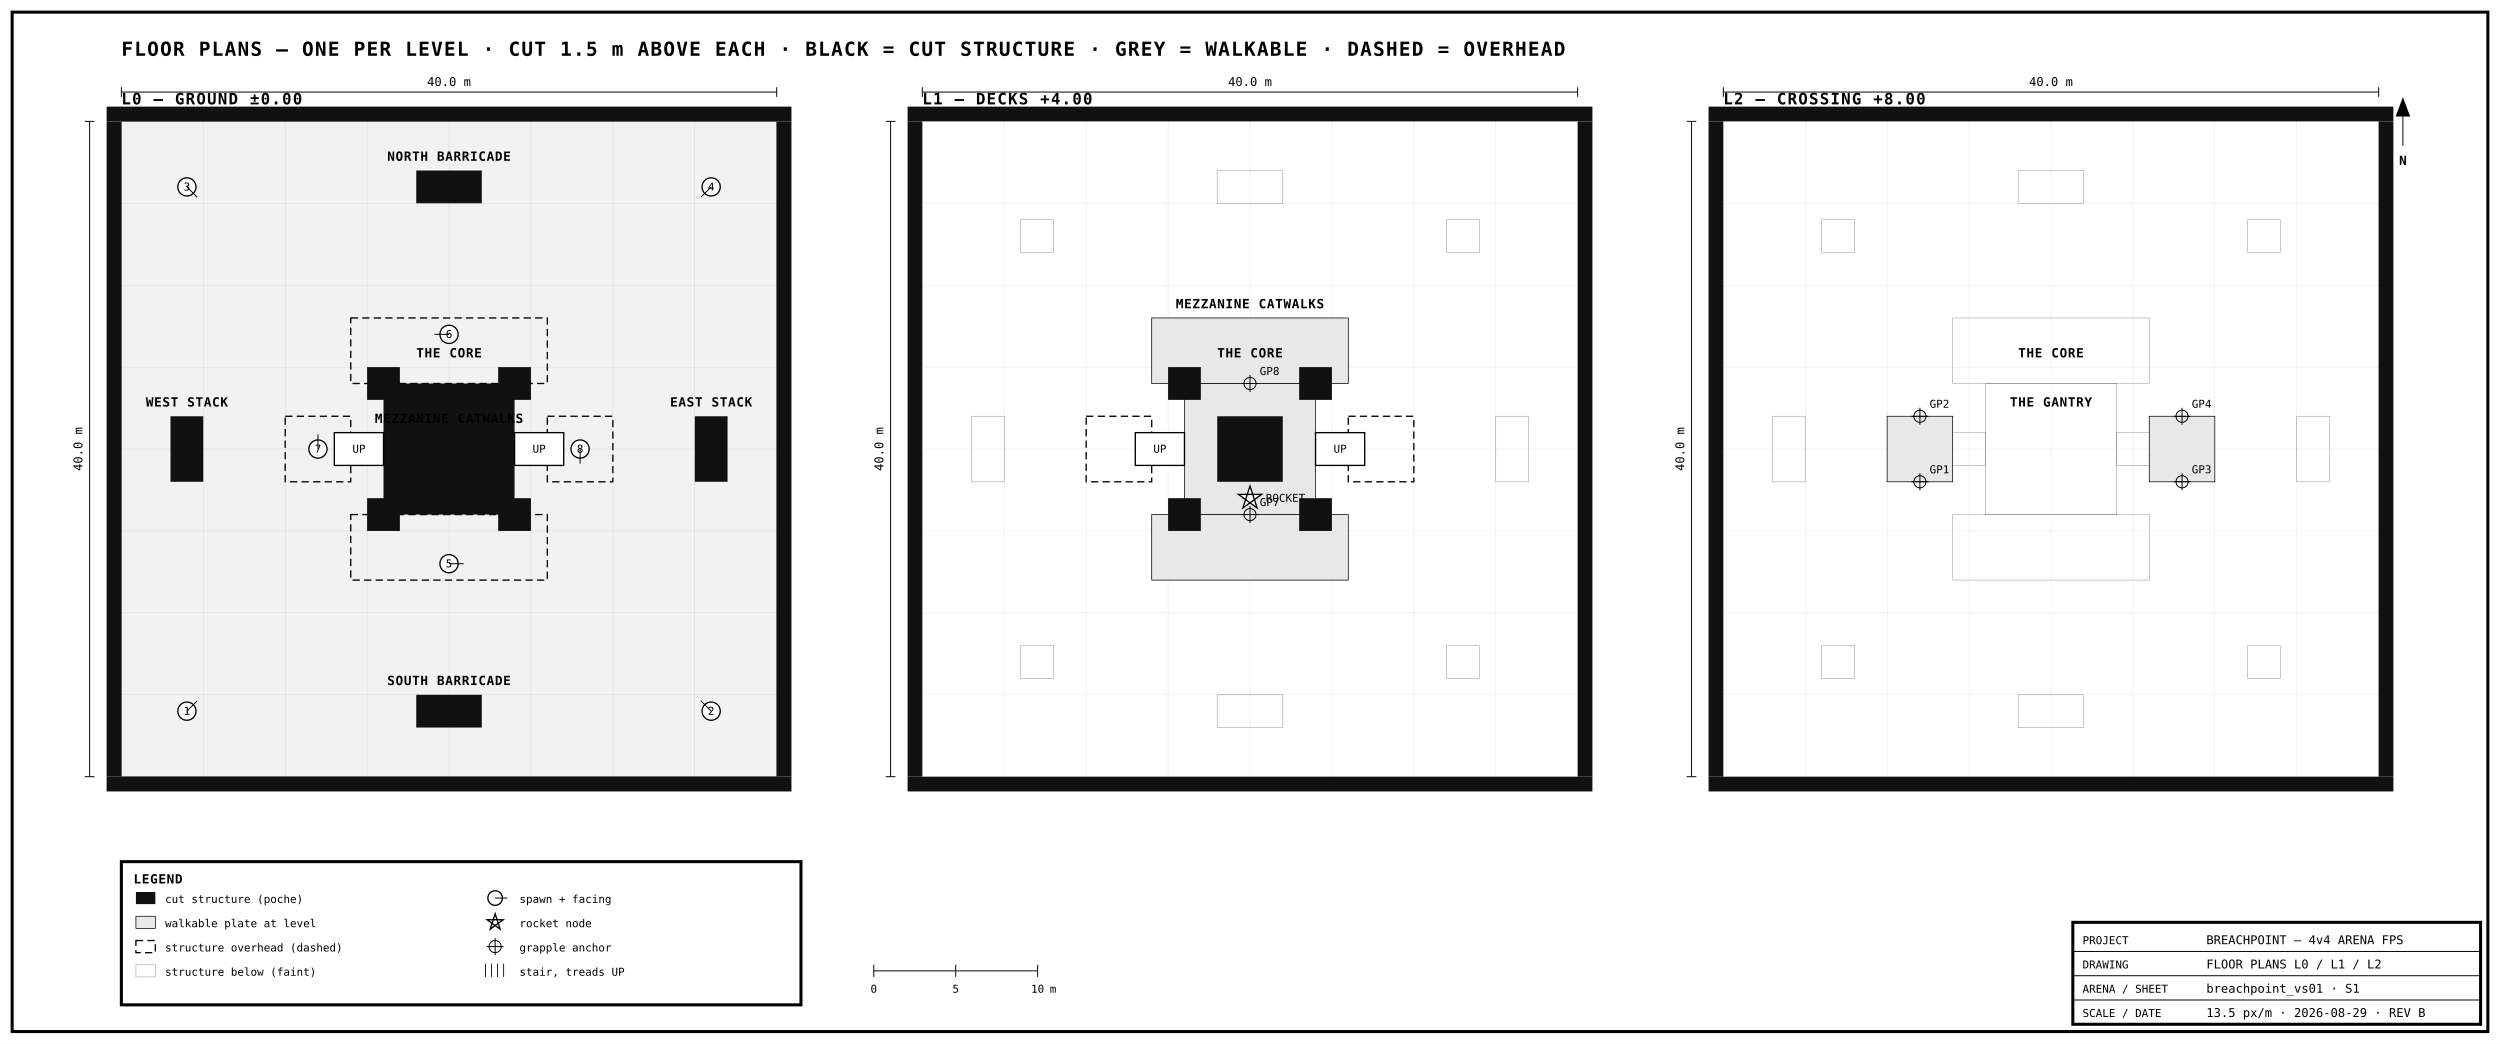
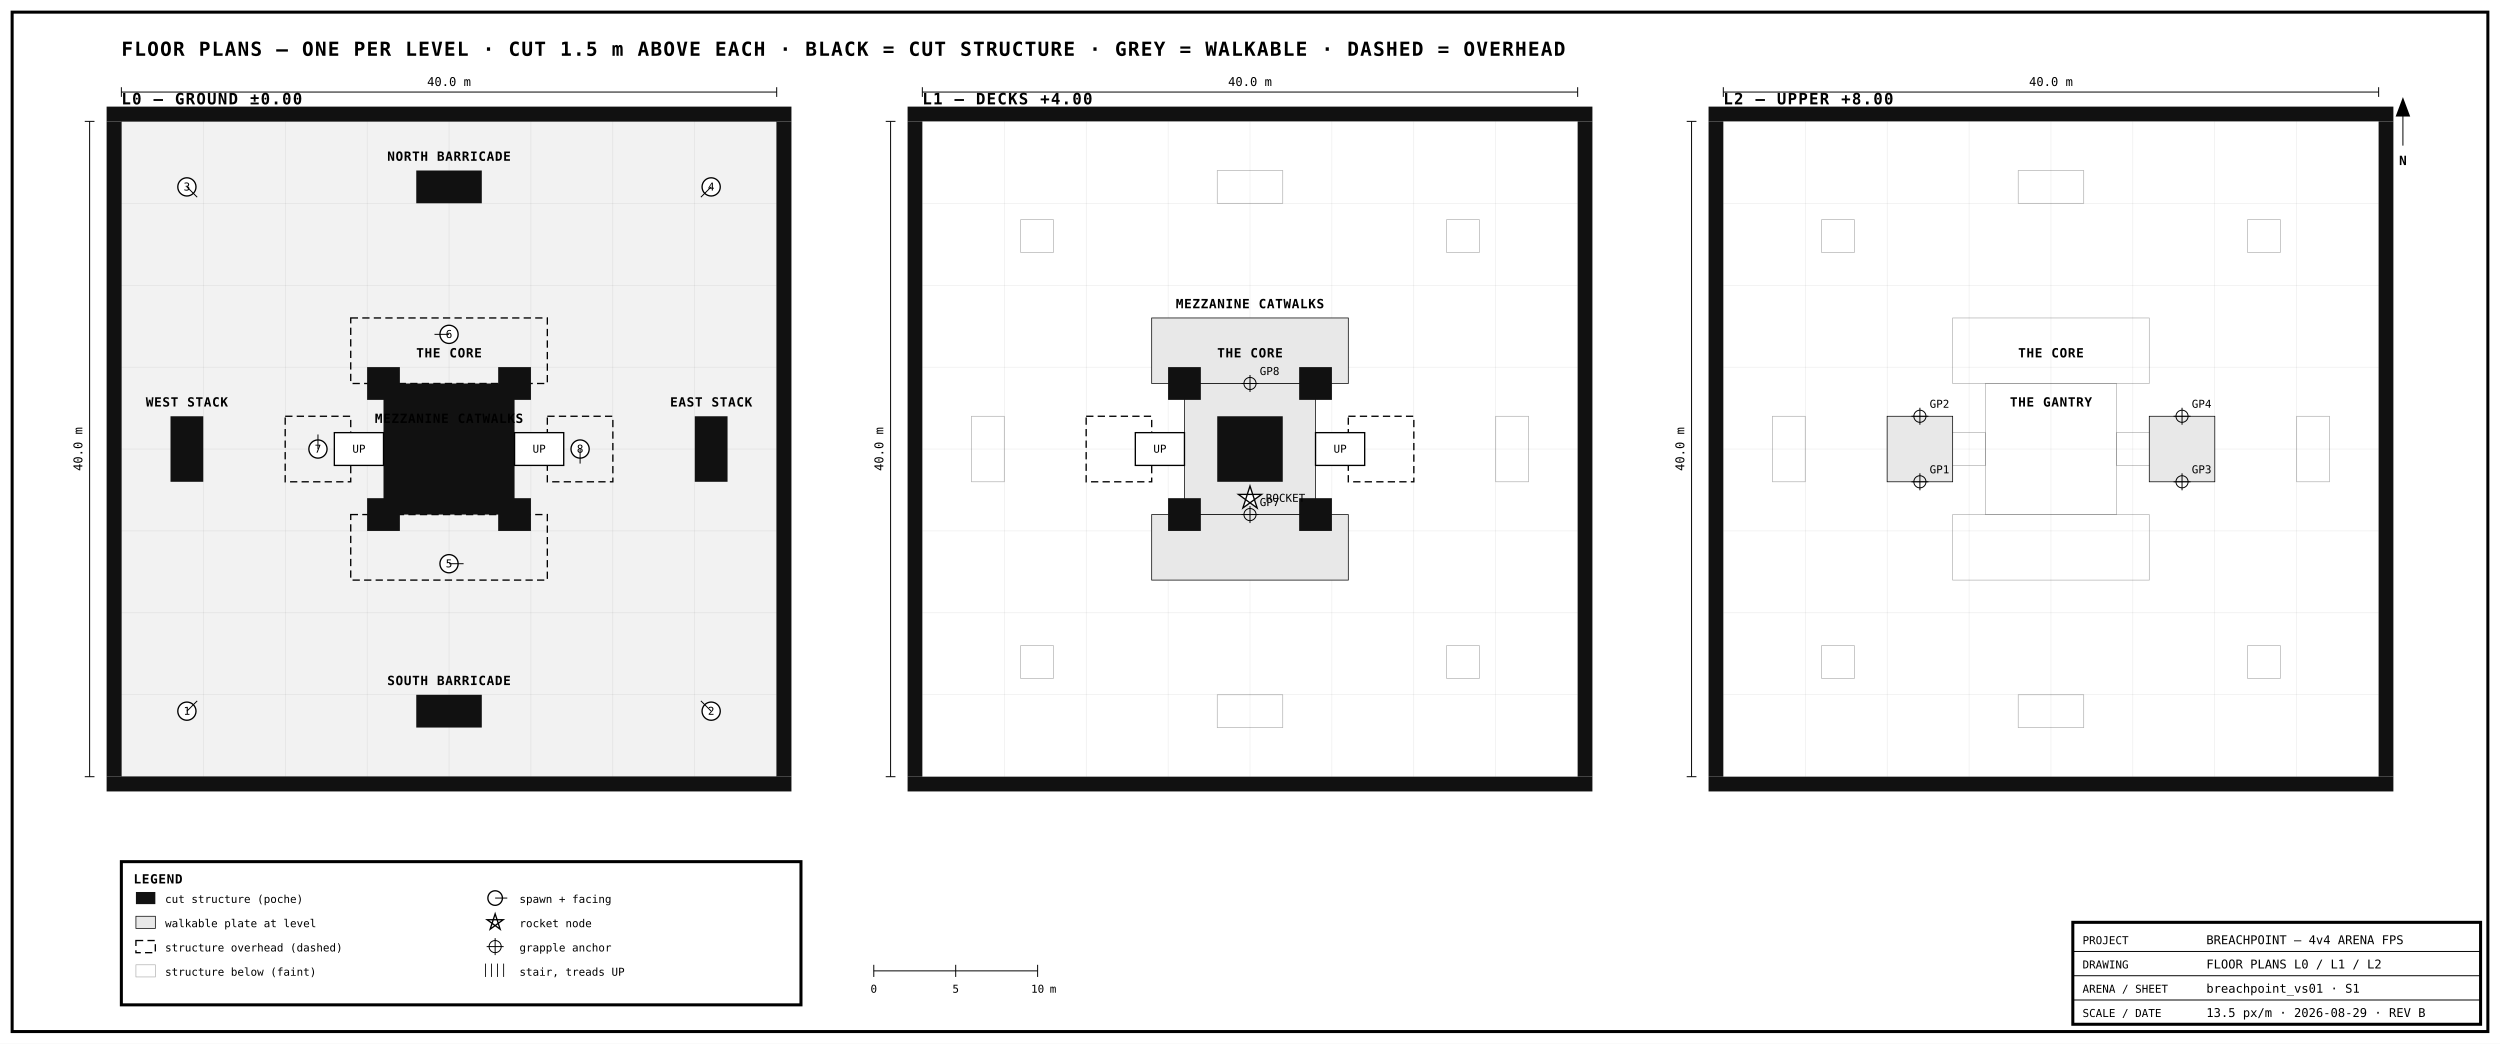
<svg xmlns="http://www.w3.org/2000/svg" width="2060" height="860" viewBox="0 0 2060 860">
  <style>
  .paper{fill:#ffffff}
  .frame{fill:none;stroke:#000;stroke-width:2.5}
  .grid{stroke:#000;stroke-width:0.3;opacity:0.13}
  .poche{fill:#111111;stroke:none}
  .floor{fill:#e8e8e8;stroke:#000;stroke-width:0.6}
  .below{fill:none;stroke:#000;stroke-width:0.5;opacity:0.35}
  .over{fill:none;stroke:#000;stroke-width:1.1;stroke-dasharray:6 3.5}
  .cover{fill:#ffffff;stroke:#000;stroke-width:1.1}
  .tread{stroke:#000;stroke-width:0.7}
  .dim{stroke:#000;stroke-width:0.8}
  .dimtext{font:10px monospace;fill:#000}
  .label{font:bold 10.5px monospace;fill:#000;letter-spacing:0.5px}
  .small{font:9px monospace;fill:#000}
  .big{font:bold 16px monospace;fill:#000;letter-spacing:1px}
  .panel{font:bold 13px monospace;fill:#000;letter-spacing:1px}
  .datum{stroke:#000;stroke-width:0.8;stroke-dasharray:12 4 2 4}
  .iso{fill:#ffffff;stroke:#000;stroke-width:1.1;stroke-linejoin:round}
  .isotop{fill:#ededed;stroke:#000;stroke-width:1.1;stroke-linejoin:round}
  .isodark{fill:#d4d4d4;stroke:#000;stroke-width:1.1;stroke-linejoin:round}
  .isoplate{fill:#f7f7f7;stroke:#000;stroke-width:1.6;stroke-linejoin:round}
</style>
  <rect class="paper" width="2060" height="860" />
  <rect class="frame" x="10" y="10" width="2040" height="840" />
  <text class="big" x="100" y="46">FLOOR PLANS — ONE PER LEVEL · CUT 1.5 m ABOVE EACH · BLACK = CUT STRUCTURE · GREY = WALKABLE · DASHED = OVERHEAD</text>
  <text class="panel" x="100" y="86">L0 — GROUND  ±0.00</text>
  <rect class="floor" x="100" y="100" width="540" height="540" opacity="0.55" />
  <line class="grid" x1="100" y1="640" x2="100" y2="100" />
  <line class="grid" x1="167.5" y1="640" x2="167.5" y2="100" />
  <line class="grid" x1="235" y1="640" x2="235" y2="100" />
  <line class="grid" x1="302.5" y1="640" x2="302.5" y2="100" />
  <line class="grid" x1="370" y1="640" x2="370" y2="100" />
  <line class="grid" x1="437.5" y1="640" x2="437.5" y2="100" />
  <line class="grid" x1="505" y1="640" x2="505" y2="100" />
  <line class="grid" x1="572.5" y1="640" x2="572.5" y2="100" />
  <line class="grid" x1="640" y1="640" x2="640" y2="100" />
  <line class="grid" x1="100" y1="640" x2="640" y2="640" />
  <line class="grid" x1="100" y1="572.5" x2="640" y2="572.5" />
  <line class="grid" x1="100" y1="505" x2="640" y2="505" />
  <line class="grid" x1="100" y1="437.5" x2="640" y2="437.5" />
  <line class="grid" x1="100" y1="370" x2="640" y2="370" />
  <line class="grid" x1="100" y1="302.5" x2="640" y2="302.5" />
  <line class="grid" x1="100" y1="235" x2="640" y2="235" />
  <line class="grid" x1="100" y1="167.5" x2="640" y2="167.5" />
  <line class="grid" x1="100" y1="100" x2="640" y2="100" />
  <rect class="over" x="343" y="343" width="54" height="54" />
  <rect class="over" x="289" y="424" width="162" height="54" />
  <rect class="over" x="289" y="262" width="162" height="54" />
  <rect class="over" x="235" y="343" width="54" height="54" />
  <rect class="over" x="451" y="343" width="54" height="54" />
  <rect class="poche" x="316" y="316" width="108" height="108" />
  <rect class="poche" x="302.5" y="410.5" width="27" height="27" />
  <rect class="poche" x="410.5" y="410.5" width="27" height="27" />
  <rect class="poche" x="302.5" y="302.5" width="27" height="27" />
  <rect class="poche" x="410.5" y="302.5" width="27" height="27" />
  <rect class="poche" x="343" y="572.5" width="54" height="27" />
  <rect class="poche" x="343" y="140.5" width="54" height="27" />
  <rect class="poche" x="140.5" y="343" width="27" height="54" />
  <rect class="poche" x="572.5" y="343" width="27" height="54" />
  <rect class="poche" x="87.85" y="87.85" width="564.3" height="12.15" />
  <rect class="poche" x="87.85" y="640" width="564.3" height="12.15" />
  <rect class="poche" x="87.85" y="100" width="12.15" height="540" />
  <rect class="poche" x="640" y="100" width="12.15" height="540" />
  <line class="tread" x1="280.562" y1="356.5" x2="280.562" y2="383.5" />
  <line class="tread" x1="285.625" y1="356.5" x2="285.625" y2="383.5" />
  <line class="tread" x1="290.688" y1="356.5" x2="290.688" y2="383.5" />
  <line class="tread" x1="295.75" y1="356.5" x2="295.75" y2="383.5" />
  <line class="tread" x1="300.812" y1="356.5" x2="300.812" y2="383.5" />
  <line class="tread" x1="305.875" y1="356.5" x2="305.875" y2="383.5" />
  <line class="tread" x1="310.938" y1="356.5" x2="310.938" y2="383.5" />
  <rect class="cover" fill="none" x="275.5" y="356.5" width="40.5" height="27" />
  <text class="small" x="295.75" y="373" text-anchor="middle">UP</text>
  <line class="tread" x1="429.062" y1="356.5" x2="429.062" y2="383.5" />
  <line class="tread" x1="434.125" y1="356.5" x2="434.125" y2="383.5" />
  <line class="tread" x1="439.188" y1="356.5" x2="439.188" y2="383.5" />
  <line class="tread" x1="444.25" y1="356.5" x2="444.25" y2="383.5" />
  <line class="tread" x1="449.312" y1="356.5" x2="449.312" y2="383.5" />
  <line class="tread" x1="454.375" y1="356.5" x2="454.375" y2="383.5" />
  <line class="tread" x1="459.438" y1="356.5" x2="459.438" y2="383.5" />
  <rect class="cover" fill="none" x="424" y="356.5" width="40.5" height="27" />
  <text class="small" x="444.25" y="373" text-anchor="middle">UP</text>
  <circle class="cover" cx="154" cy="586" r="7.5" />
  <line class="dim" x1="154" y1="586" x2="162.485" y2="577.515" />
  <text class="small" text-anchor="middle" x="154" y="589">1</text>
  <circle class="cover" cx="586" cy="586" r="7.5" />
  <line class="dim" x1="586" y1="586" x2="577.515" y2="577.515" />
  <text class="small" text-anchor="middle" x="586" y="589">2</text>
  <circle class="cover" cx="154" cy="154" r="7.5" />
  <line class="dim" x1="154" y1="154" x2="162.485" y2="162.485" />
  <text class="small" text-anchor="middle" x="154" y="157">3</text>
  <circle class="cover" cx="586" cy="154" r="7.5" />
  <line class="dim" x1="586" y1="154" x2="577.515" y2="162.485" />
  <text class="small" text-anchor="middle" x="586" y="157">4</text>
  <circle class="cover" cx="370" cy="464.5" r="7.5" />
  <line class="dim" x1="370" y1="464.5" x2="382" y2="464.5" />
  <text class="small" text-anchor="middle" x="370" y="467.5">5</text>
  <circle class="cover" cx="370" cy="275.5" r="7.5" />
  <line class="dim" x1="370" y1="275.5" x2="358" y2="275.5" />
  <text class="small" text-anchor="middle" x="370" y="278.5">6</text>
  <circle class="cover" cx="262" cy="370" r="7.5" />
  <line class="dim" x1="262" y1="370" x2="262" y2="358" />
  <text class="small" text-anchor="middle" x="262" y="373">7</text>
  <circle class="cover" cx="478" cy="370" r="7.5" />
  <line class="dim" x1="478" y1="370" x2="478" y2="382" />
  <text class="small" text-anchor="middle" x="478" y="373">8</text>
  <text class="label" text-anchor="middle" x="370" y="294.5">THE CORE</text>
  <text class="label" text-anchor="middle" x="370" y="348.5">MEZZANINE CATWALKS</text>
  <text class="label" text-anchor="middle" x="370" y="564.5">SOUTH BARRICADE</text>
  <text class="label" text-anchor="middle" x="370" y="132.5">NORTH BARRICADE</text>
  <text class="label" text-anchor="middle" x="154" y="335">WEST STACK</text>
  <text class="label" text-anchor="middle" x="586" y="335">EAST STACK</text>
  <line class="dim" x1="100" y1="75.85" x2="640" y2="75.85" />
  <line class="dim" x1="100" y1="71.85" x2="100" y2="79.85" />
  <line class="dim" x1="640" y1="71.85" x2="640" y2="79.85" />
  <text class="dimtext" text-anchor="middle" x="370" y="70.85">40.0 m</text>
  <line class="dim" x1="73.85" y1="100" x2="73.85" y2="640" />
  <line class="dim" x1="69.85" y1="100" x2="77.85" y2="100" />
  <line class="dim" x1="69.85" y1="640" x2="77.85" y2="640" />
  <text class="dimtext" x="67.85" y="370" transform="rotate(-90 67.85 370)" text-anchor="middle">40.0 m</text>
  <text class="panel" x="760" y="86">L1 — DECKS  +4.00</text>
  <rect class="floor" x="760" y="100" width="540" height="540" opacity="0.0" />
  <line class="grid" x1="760" y1="640" x2="760" y2="100" />
  <line class="grid" x1="827.5" y1="640" x2="827.5" y2="100" />
  <line class="grid" x1="895" y1="640" x2="895" y2="100" />
  <line class="grid" x1="962.5" y1="640" x2="962.5" y2="100" />
  <line class="grid" x1="1030" y1="640" x2="1030" y2="100" />
  <line class="grid" x1="1097.5" y1="640" x2="1097.5" y2="100" />
  <line class="grid" x1="1165" y1="640" x2="1165" y2="100" />
  <line class="grid" x1="1232.5" y1="640" x2="1232.5" y2="100" />
  <line class="grid" x1="1300" y1="640" x2="1300" y2="100" />
  <line class="grid" x1="760" y1="640" x2="1300" y2="640" />
  <line class="grid" x1="760" y1="572.5" x2="1300" y2="572.5" />
  <line class="grid" x1="760" y1="505" x2="1300" y2="505" />
  <line class="grid" x1="760" y1="437.5" x2="1300" y2="437.5" />
  <line class="grid" x1="760" y1="370" x2="1300" y2="370" />
  <line class="grid" x1="760" y1="302.5" x2="1300" y2="302.5" />
  <line class="grid" x1="760" y1="235" x2="1300" y2="235" />
  <line class="grid" x1="760" y1="167.5" x2="1300" y2="167.5" />
  <line class="grid" x1="760" y1="100" x2="1300" y2="100" />
  <rect class="below" x="1003" y="572.5" width="54" height="27" />
  <rect class="below" x="1003" y="140.5" width="54" height="27" />
  <rect class="below" x="800.5" y="343" width="27" height="54" />
  <rect class="below" x="1232.5" y="343" width="27" height="54" />
  <rect class="below" x="841" y="532" width="27" height="27" />
  <rect class="below" x="1192" y="532" width="27" height="27" />
  <rect class="below" x="841" y="181" width="27" height="27" />
  <rect class="below" x="1192" y="181" width="27" height="27" />
  <rect class="floor" x="976" y="316" width="108" height="108" />
  <rect class="floor" x="949" y="424" width="162" height="54" />
  <rect class="floor" x="949" y="262" width="162" height="54" />
  <rect class="over" x="895" y="343" width="54" height="54" />
  <rect class="over" x="1111" y="343" width="54" height="54" />
  <rect class="poche" x="1003" y="343" width="54" height="54" />
  <rect class="poche" x="962.5" y="410.5" width="27" height="27" />
  <rect class="poche" x="1070.5" y="410.5" width="27" height="27" />
  <rect class="poche" x="962.5" y="302.5" width="27" height="27" />
  <rect class="poche" x="1070.5" y="302.5" width="27" height="27" />
  <rect class="poche" x="747.85" y="87.85" width="564.3" height="12.15" />
  <rect class="poche" x="747.85" y="640" width="564.3" height="12.15" />
  <rect class="poche" x="747.85" y="100" width="12.15" height="540" />
  <rect class="poche" x="1300" y="100" width="12.15" height="540" />
  <line class="tread" x1="940.562" y1="356.5" x2="940.562" y2="383.5" />
  <line class="tread" x1="945.625" y1="356.5" x2="945.625" y2="383.5" />
  <line class="tread" x1="950.688" y1="356.5" x2="950.688" y2="383.5" />
  <line class="tread" x1="955.75" y1="356.5" x2="955.75" y2="383.5" />
  <line class="tread" x1="960.812" y1="356.5" x2="960.812" y2="383.5" />
  <line class="tread" x1="965.875" y1="356.5" x2="965.875" y2="383.5" />
  <line class="tread" x1="970.938" y1="356.5" x2="970.938" y2="383.5" />
  <rect class="cover" fill="none" x="935.5" y="356.5" width="40.5" height="27" />
  <text class="small" x="955.75" y="373" text-anchor="middle">UP</text>
  <line class="tread" x1="1089.06" y1="356.5" x2="1089.06" y2="383.5" />
  <line class="tread" x1="1094.12" y1="356.5" x2="1094.12" y2="383.5" />
  <line class="tread" x1="1099.19" y1="356.5" x2="1099.19" y2="383.5" />
  <line class="tread" x1="1104.25" y1="356.5" x2="1104.25" y2="383.5" />
  <line class="tread" x1="1109.31" y1="356.5" x2="1109.31" y2="383.5" />
  <line class="tread" x1="1114.38" y1="356.5" x2="1114.38" y2="383.5" />
  <line class="tread" x1="1119.44" y1="356.5" x2="1119.44" y2="383.5" />
  <rect class="cover" fill="none" x="1084" y="356.5" width="40.5" height="27" />
  <text class="small" x="1104.25" y="373" text-anchor="middle">UP</text>
  <polygon class="cover" points="1030,400.5 1024.12,418.59 1039.51,407.41 1020.49,407.41 1035.88,418.59" />
  <text class="small" x="1043" y="413.5">ROCKET</text>
  <circle class="dim" fill="none" cx="1030" cy="424" r="5" />
  <line class="dim" x1="1023" y1="424" x2="1037" y2="424" />
  <line class="dim" x1="1030" y1="417" x2="1030" y2="431" />
  <text class="small" x="1038" y="417">GP7</text>
  <circle class="dim" fill="none" cx="1030" cy="316" r="5" />
  <line class="dim" x1="1023" y1="316" x2="1037" y2="316" />
  <line class="dim" x1="1030" y1="309" x2="1030" y2="323" />
  <text class="small" x="1038" y="309">GP8</text>
  <text class="label" text-anchor="middle" x="1030" y="294.5">THE CORE</text>
  <text class="label" text-anchor="middle" x="1030" y="254">MEZZANINE CATWALKS</text>
  <line class="dim" x1="760" y1="75.85" x2="1300" y2="75.85" />
  <line class="dim" x1="760" y1="71.85" x2="760" y2="79.85" />
  <line class="dim" x1="1300" y1="71.85" x2="1300" y2="79.85" />
  <text class="dimtext" text-anchor="middle" x="1030" y="70.85">40.0 m</text>
  <line class="dim" x1="733.85" y1="100" x2="733.85" y2="640" />
  <line class="dim" x1="729.85" y1="100" x2="737.85" y2="100" />
  <line class="dim" x1="729.85" y1="640" x2="737.85" y2="640" />
  <text class="dimtext" x="727.85" y="370" transform="rotate(-90 727.85 370)" text-anchor="middle">40.0 m</text>
-   <text class="panel" x="1420" y="86">L2 — CROSSING  +8.00</text>
+   <text class="panel" x="1420" y="86">L2 — UPPER  +8.00</text>
  <rect class="floor" x="1420" y="100" width="540" height="540" opacity="0.0" />
  <line class="grid" x1="1420" y1="640" x2="1420" y2="100" />
  <line class="grid" x1="1487.5" y1="640" x2="1487.5" y2="100" />
  <line class="grid" x1="1555" y1="640" x2="1555" y2="100" />
  <line class="grid" x1="1622.5" y1="640" x2="1622.5" y2="100" />
  <line class="grid" x1="1690" y1="640" x2="1690" y2="100" />
  <line class="grid" x1="1757.5" y1="640" x2="1757.5" y2="100" />
  <line class="grid" x1="1825" y1="640" x2="1825" y2="100" />
  <line class="grid" x1="1892.5" y1="640" x2="1892.5" y2="100" />
  <line class="grid" x1="1960" y1="640" x2="1960" y2="100" />
  <line class="grid" x1="1420" y1="640" x2="1960" y2="640" />
  <line class="grid" x1="1420" y1="572.5" x2="1960" y2="572.5" />
  <line class="grid" x1="1420" y1="505" x2="1960" y2="505" />
  <line class="grid" x1="1420" y1="437.5" x2="1960" y2="437.5" />
  <line class="grid" x1="1420" y1="370" x2="1960" y2="370" />
  <line class="grid" x1="1420" y1="302.5" x2="1960" y2="302.5" />
  <line class="grid" x1="1420" y1="235" x2="1960" y2="235" />
  <line class="grid" x1="1420" y1="167.5" x2="1960" y2="167.5" />
  <line class="grid" x1="1420" y1="100" x2="1960" y2="100" />
  <rect class="below" x="1636" y="316" width="108" height="108" />
  <rect class="below" x="1609" y="424" width="162" height="54" />
  <rect class="below" x="1609" y="262" width="162" height="54" />
  <rect class="below" x="1595.5" y="356.5" width="40.5" height="27" />
  <rect class="below" x="1744" y="356.5" width="40.5" height="27" />
  <rect class="below" x="1663" y="572.5" width="54" height="27" />
  <rect class="below" x="1663" y="140.5" width="54" height="27" />
  <rect class="below" x="1460.5" y="343" width="27" height="54" />
  <rect class="below" x="1892.5" y="343" width="27" height="54" />
  <rect class="below" x="1501" y="532" width="27" height="27" />
  <rect class="below" x="1852" y="532" width="27" height="27" />
  <rect class="below" x="1501" y="181" width="27" height="27" />
  <rect class="below" x="1852" y="181" width="27" height="27" />
  <rect class="floor" x="1555" y="343" width="54" height="54" />
  <rect class="floor" x="1771" y="343" width="54" height="54" />
  <rect class="poche" x="1407.85" y="87.85" width="564.3" height="12.15" />
  <rect class="poche" x="1407.85" y="640" width="564.3" height="12.15" />
  <rect class="poche" x="1407.85" y="100" width="12.15" height="540" />
  <rect class="poche" x="1960" y="100" width="12.15" height="540" />
  <circle class="dim" fill="none" cx="1582" cy="397" r="5" />
  <line class="dim" x1="1575" y1="397" x2="1589" y2="397" />
  <line class="dim" x1="1582" y1="390" x2="1582" y2="404" />
  <text class="small" x="1590" y="390">GP1</text>
  <circle class="dim" fill="none" cx="1582" cy="343" r="5" />
  <line class="dim" x1="1575" y1="343" x2="1589" y2="343" />
  <line class="dim" x1="1582" y1="336" x2="1582" y2="350" />
  <text class="small" x="1590" y="336">GP2</text>
  <circle class="dim" fill="none" cx="1798" cy="397" r="5" />
  <line class="dim" x1="1791" y1="397" x2="1805" y2="397" />
  <line class="dim" x1="1798" y1="390" x2="1798" y2="404" />
  <text class="small" x="1806" y="390">GP3</text>
  <circle class="dim" fill="none" cx="1798" cy="343" r="5" />
  <line class="dim" x1="1791" y1="343" x2="1805" y2="343" />
  <line class="dim" x1="1798" y1="336" x2="1798" y2="350" />
  <text class="small" x="1806" y="336">GP4</text>
  <text class="label" text-anchor="middle" x="1690" y="294.5">THE CORE</text>
  <text class="label" text-anchor="middle" x="1690" y="335">THE GANTRY</text>
  <line class="dim" x1="1420" y1="75.85" x2="1960" y2="75.85" />
  <line class="dim" x1="1420" y1="71.85" x2="1420" y2="79.85" />
  <line class="dim" x1="1960" y1="71.85" x2="1960" y2="79.85" />
  <text class="dimtext" text-anchor="middle" x="1690" y="70.85">40.0 m</text>
  <line class="dim" x1="1393.85" y1="100" x2="1393.85" y2="640" />
  <line class="dim" x1="1389.85" y1="100" x2="1397.85" y2="100" />
  <line class="dim" x1="1389.85" y1="640" x2="1397.85" y2="640" />
  <text class="dimtext" x="1387.85" y="370" transform="rotate(-90 1387.85 370)" text-anchor="middle">40.0 m</text>
  <rect class="frame" x="100" y="710" width="560" height="118" />
  <text class="label" x="110" y="728">LEGEND</text>
  <rect class="poche" x="112" y="735" width="16" height="10" />
  <text class="small" x="136" y="744">cut structure (poche)</text>
  <rect class="floor" x="112" y="755" width="16" height="10" />
  <text class="small" x="136" y="764">walkable plate at level</text>
  <rect class="over" x="112" y="775" width="16" height="10" />
  <text class="small" x="136" y="784">structure overhead (dashed)</text>
  <rect class="below" x="112" y="795" width="16" height="10" />
  <text class="small" x="136" y="804">structure below (faint)</text>
  <circle class="cover" cx="408" cy="740" r="6" />
  <line class="dim" x1="408" y1="740" x2="418" y2="740" />
  <text class="small" x="428" y="744">spawn + facing</text>
  <polygon class="cover" points="408,753 403.886,765.663 414.657,757.837 401.343,757.837 412.114,765.663" />
  <text class="small" x="428" y="764">rocket node</text>
  <circle class="dim" fill="none" cx="408" cy="780" r="5" />
  <line class="dim" x1="401" y1="780" x2="415" y2="780" />
  <line class="dim" x1="408" y1="773" x2="408" y2="787" />
  <text class="small" x="428" y="784">grapple anchor</text>
  <line class="tread" x1="400" y1="794" x2="400" y2="805" />
  <line class="tread" x1="405" y1="794" x2="405" y2="805" />
  <line class="tread" x1="410" y1="794" x2="410" y2="805" />
  <line class="tread" x1="415" y1="794" x2="415" y2="805" />
  <text class="small" x="428" y="804">stair, treads UP</text>
  <line class="dim" x1="1980" y1="120" x2="1980" y2="84" />
  <polygon points="1974,96 1986,96 1980,80" />
  <text class="label" x="1980" y="136" text-anchor="middle">N</text>
  <line class="dim" x1="720" y1="800" x2="855" y2="800" />
  <line class="dim" x1="720" y1="795" x2="720" y2="805" />
  <text class="small" x="720" y="818" text-anchor="middle">0</text>
  <line class="dim" x1="787.5" y1="795" x2="787.5" y2="805" />
  <text class="small" x="787.5" y="818" text-anchor="middle">5</text>
  <line class="dim" x1="855" y1="795" x2="855" y2="805" />
  <text class="small" x="855" y="818" text-anchor="middle">10</text>
  <text class="small" x="865" y="818">m</text>
  <g>
    <rect class="frame" x="1708" y="760" width="336" height="84" />
    <text class="small" x="1716" y="778">PROJECT</text>
    <text class="dimtext" x="1818" y="778">BREACHPOINT — 4v4 ARENA FPS</text>
    <text class="small" x="1716" y="798">DRAWING</text>
    <text class="dimtext" x="1818" y="798">FLOOR PLANS L0 / L1 / L2</text>
    <line class="dim" x1="1708" y1="784" x2="2044" y2="784" />
    <text class="small" x="1716" y="818">ARENA / SHEET</text>
    <text class="dimtext" x="1818" y="818">breachpoint_vs01   ·   S1</text>
    <line class="dim" x1="1708" y1="804" x2="2044" y2="804" />
    <text class="small" x="1716" y="838">SCALE / DATE</text>
    <text class="dimtext" x="1818" y="838">13.5 px/m   ·   2026-08-29   ·   REV B</text>
    <line class="dim" x1="1708" y1="824" x2="2044" y2="824" />
  </g>
</svg>
